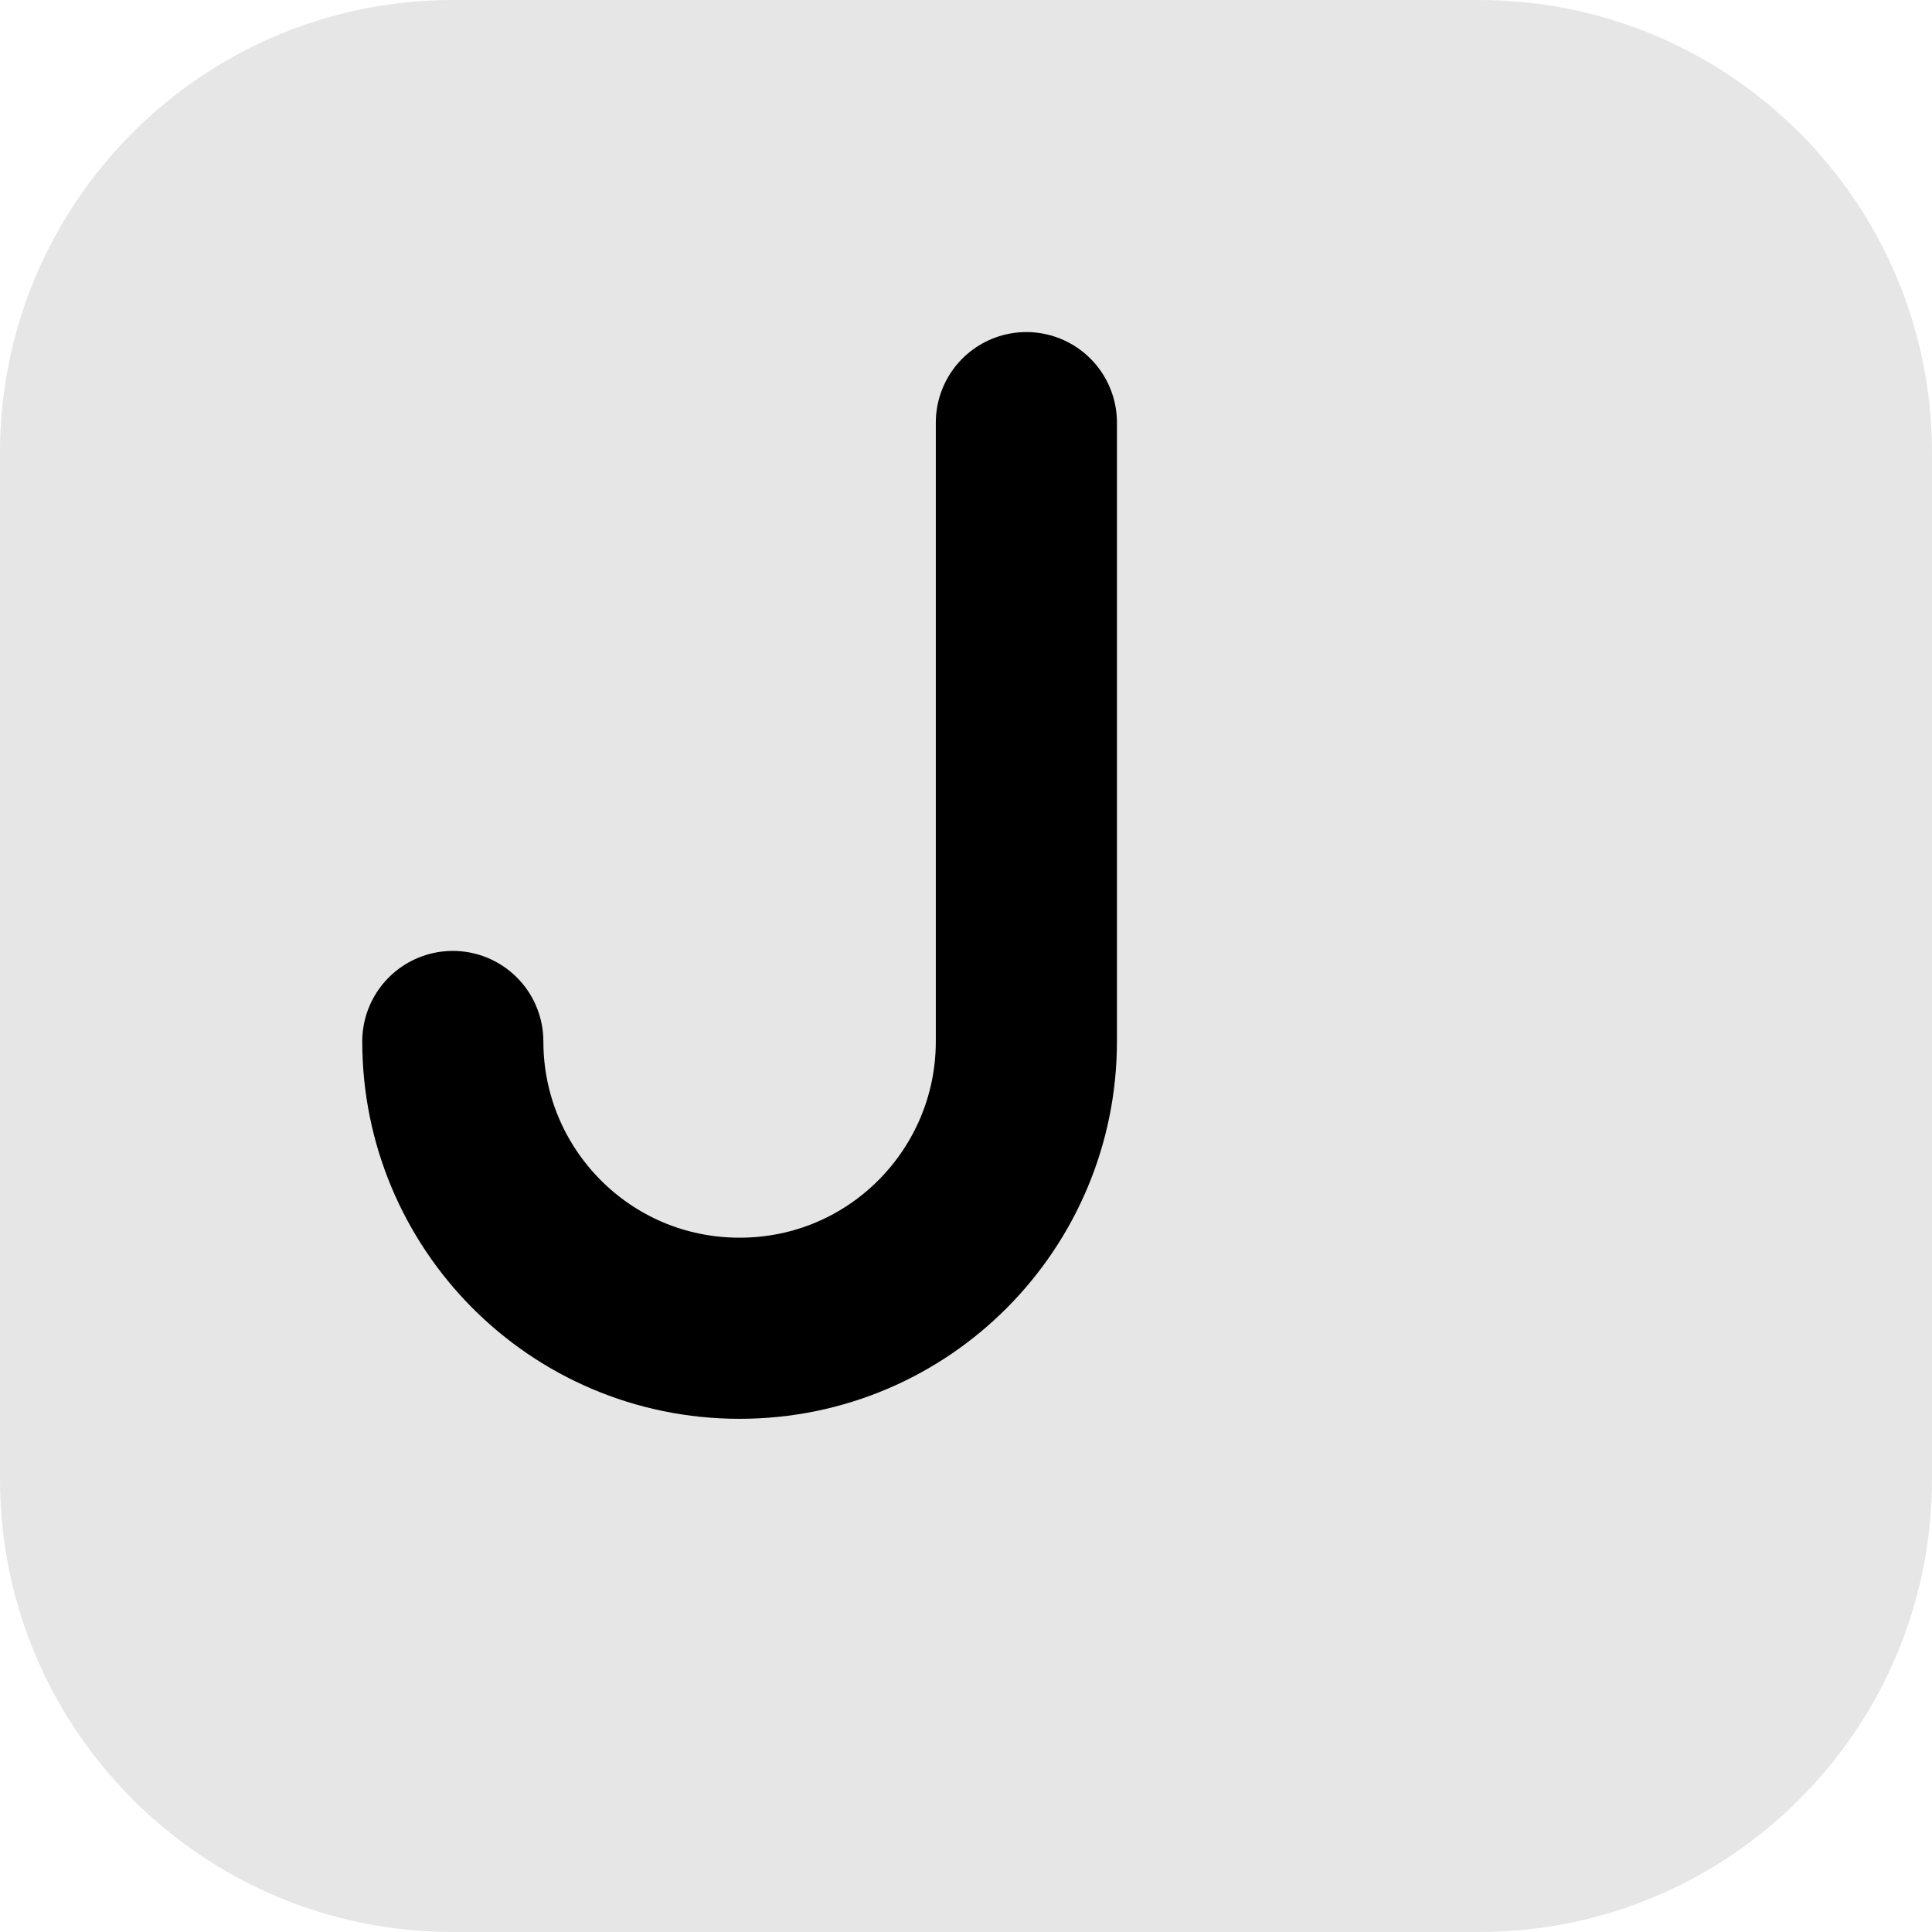
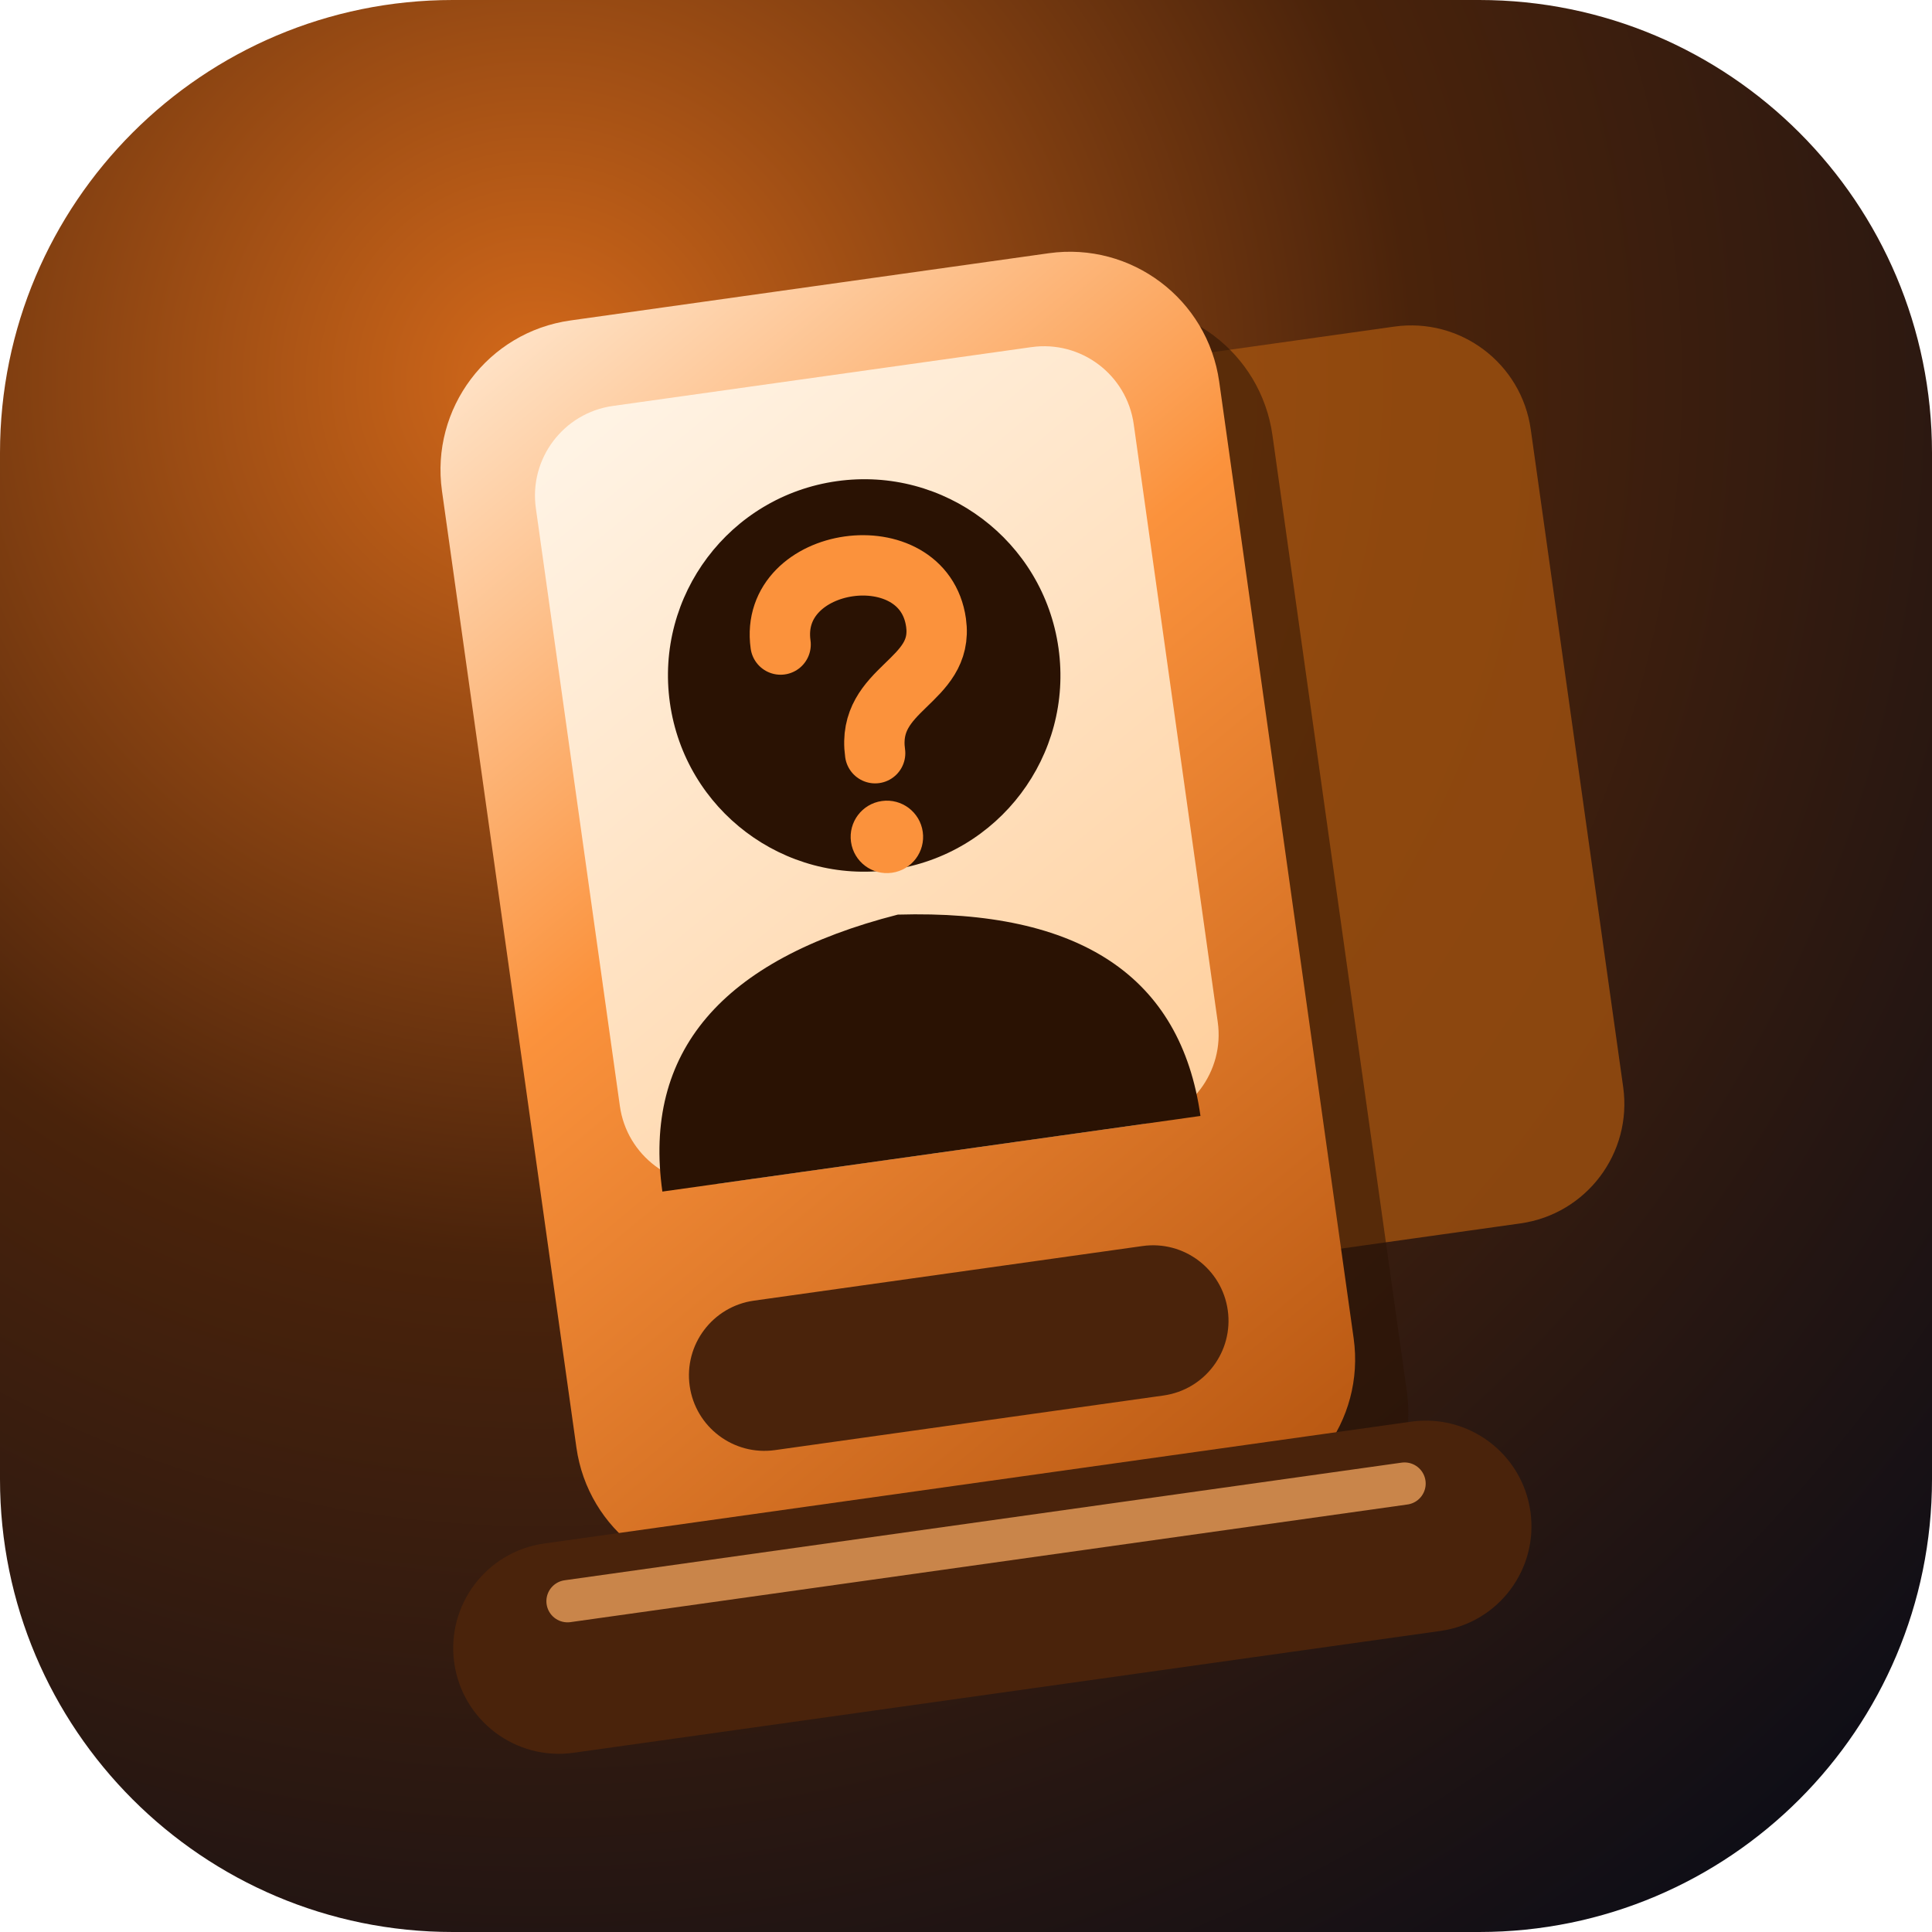
- <svg xmlns="http://www.w3.org/2000/svg" viewBox="0 0 64 64" width="28" height="28" aria-hidden="true">
-   <rect width="64" height="64" rx="15" fill="currentColor" opacity=".1" />
-   <path d="M34 14v20.5c0 5.2-4.2 9.5-9.5 9.5S15 39.7 15 34.5" fill="none" stroke="currentColor" stroke-width="6" stroke-linecap="round" />
+ <svg xmlns="http://www.w3.org/2000/svg" viewBox="0 0 64 64" width="32" height="32" aria-hidden="true">
+   <defs>
+     <radialGradient id="ground" cx="0.28" cy="0.2" r="1">
+       <stop offset="0" stop-color="#d4691a" />
+       <stop offset="0.45" stop-color="#4a230b" />
+       <stop offset="1" stop-color="#0c0d17" />
+     </radialGradient>
+     <linearGradient id="edge" gradientUnits="userSpaceOnUse" x1="16" y1="10" x2="42" y2="52">
+       <stop offset="0" stop-color="#ffe8d0" />
+       <stop offset="0.4" stop-color="#fb923c" />
+       <stop offset="1" stop-color="#b4540f" />
+     </linearGradient>
+     <linearGradient id="win" gradientUnits="userSpaceOnUse" x1="20" y1="14" x2="36" y2="40">
+       <stop offset="0" stop-color="#fff3e4" />
+       <stop offset="1" stop-color="#ffcf9c" />
+     </linearGradient>
+   </defs>
+   <rect width="64" height="64" rx="15" fill="url(#ground)" />
+   <g transform="rotate(-8 32 32)">
+     <rect x="35" y="13" width="18" height="30" rx="4" fill="#a0510f" opacity="0.8" />
+     <rect x="17" y="9" width="26" height="42" rx="5" fill="#2a1203" opacity="0.55" transform="translate(1.5 2)" />
+     <rect x="17" y="9" width="26" height="42" rx="5" fill="url(#edge)" />
+     <rect x="20" y="12" width="20" height="26" rx="3" fill="url(#win)" />
+     <circle cx="30" cy="22" r="6.5" fill="#2a1203" />
+     <path d="M21 38Q21 31 30 30Q39 31 39 38Z" fill="#2a1203" />
+     <path d="M27.4 20.6C27.4 17.6 32.6 17.6 32.6 20.6C32.6 22.6 30 22.4 30 24.6" fill="none" stroke="#fb923c" stroke-width="2" stroke-linecap="round" />
+     <circle cx="30" cy="27.4" r="1.2" fill="#fb923c" />
+     <rect x="21" y="42" width="18" height="5" rx="2.5" fill="#4a230b" />
+     <rect x="12" y="49" width="36" height="7" rx="3.5" fill="#4a230b" />
+     <path d="M16 51H44" stroke="#ffb066" stroke-opacity="0.7" stroke-width="1.4" stroke-linecap="round" />
+   </g>
</svg>
